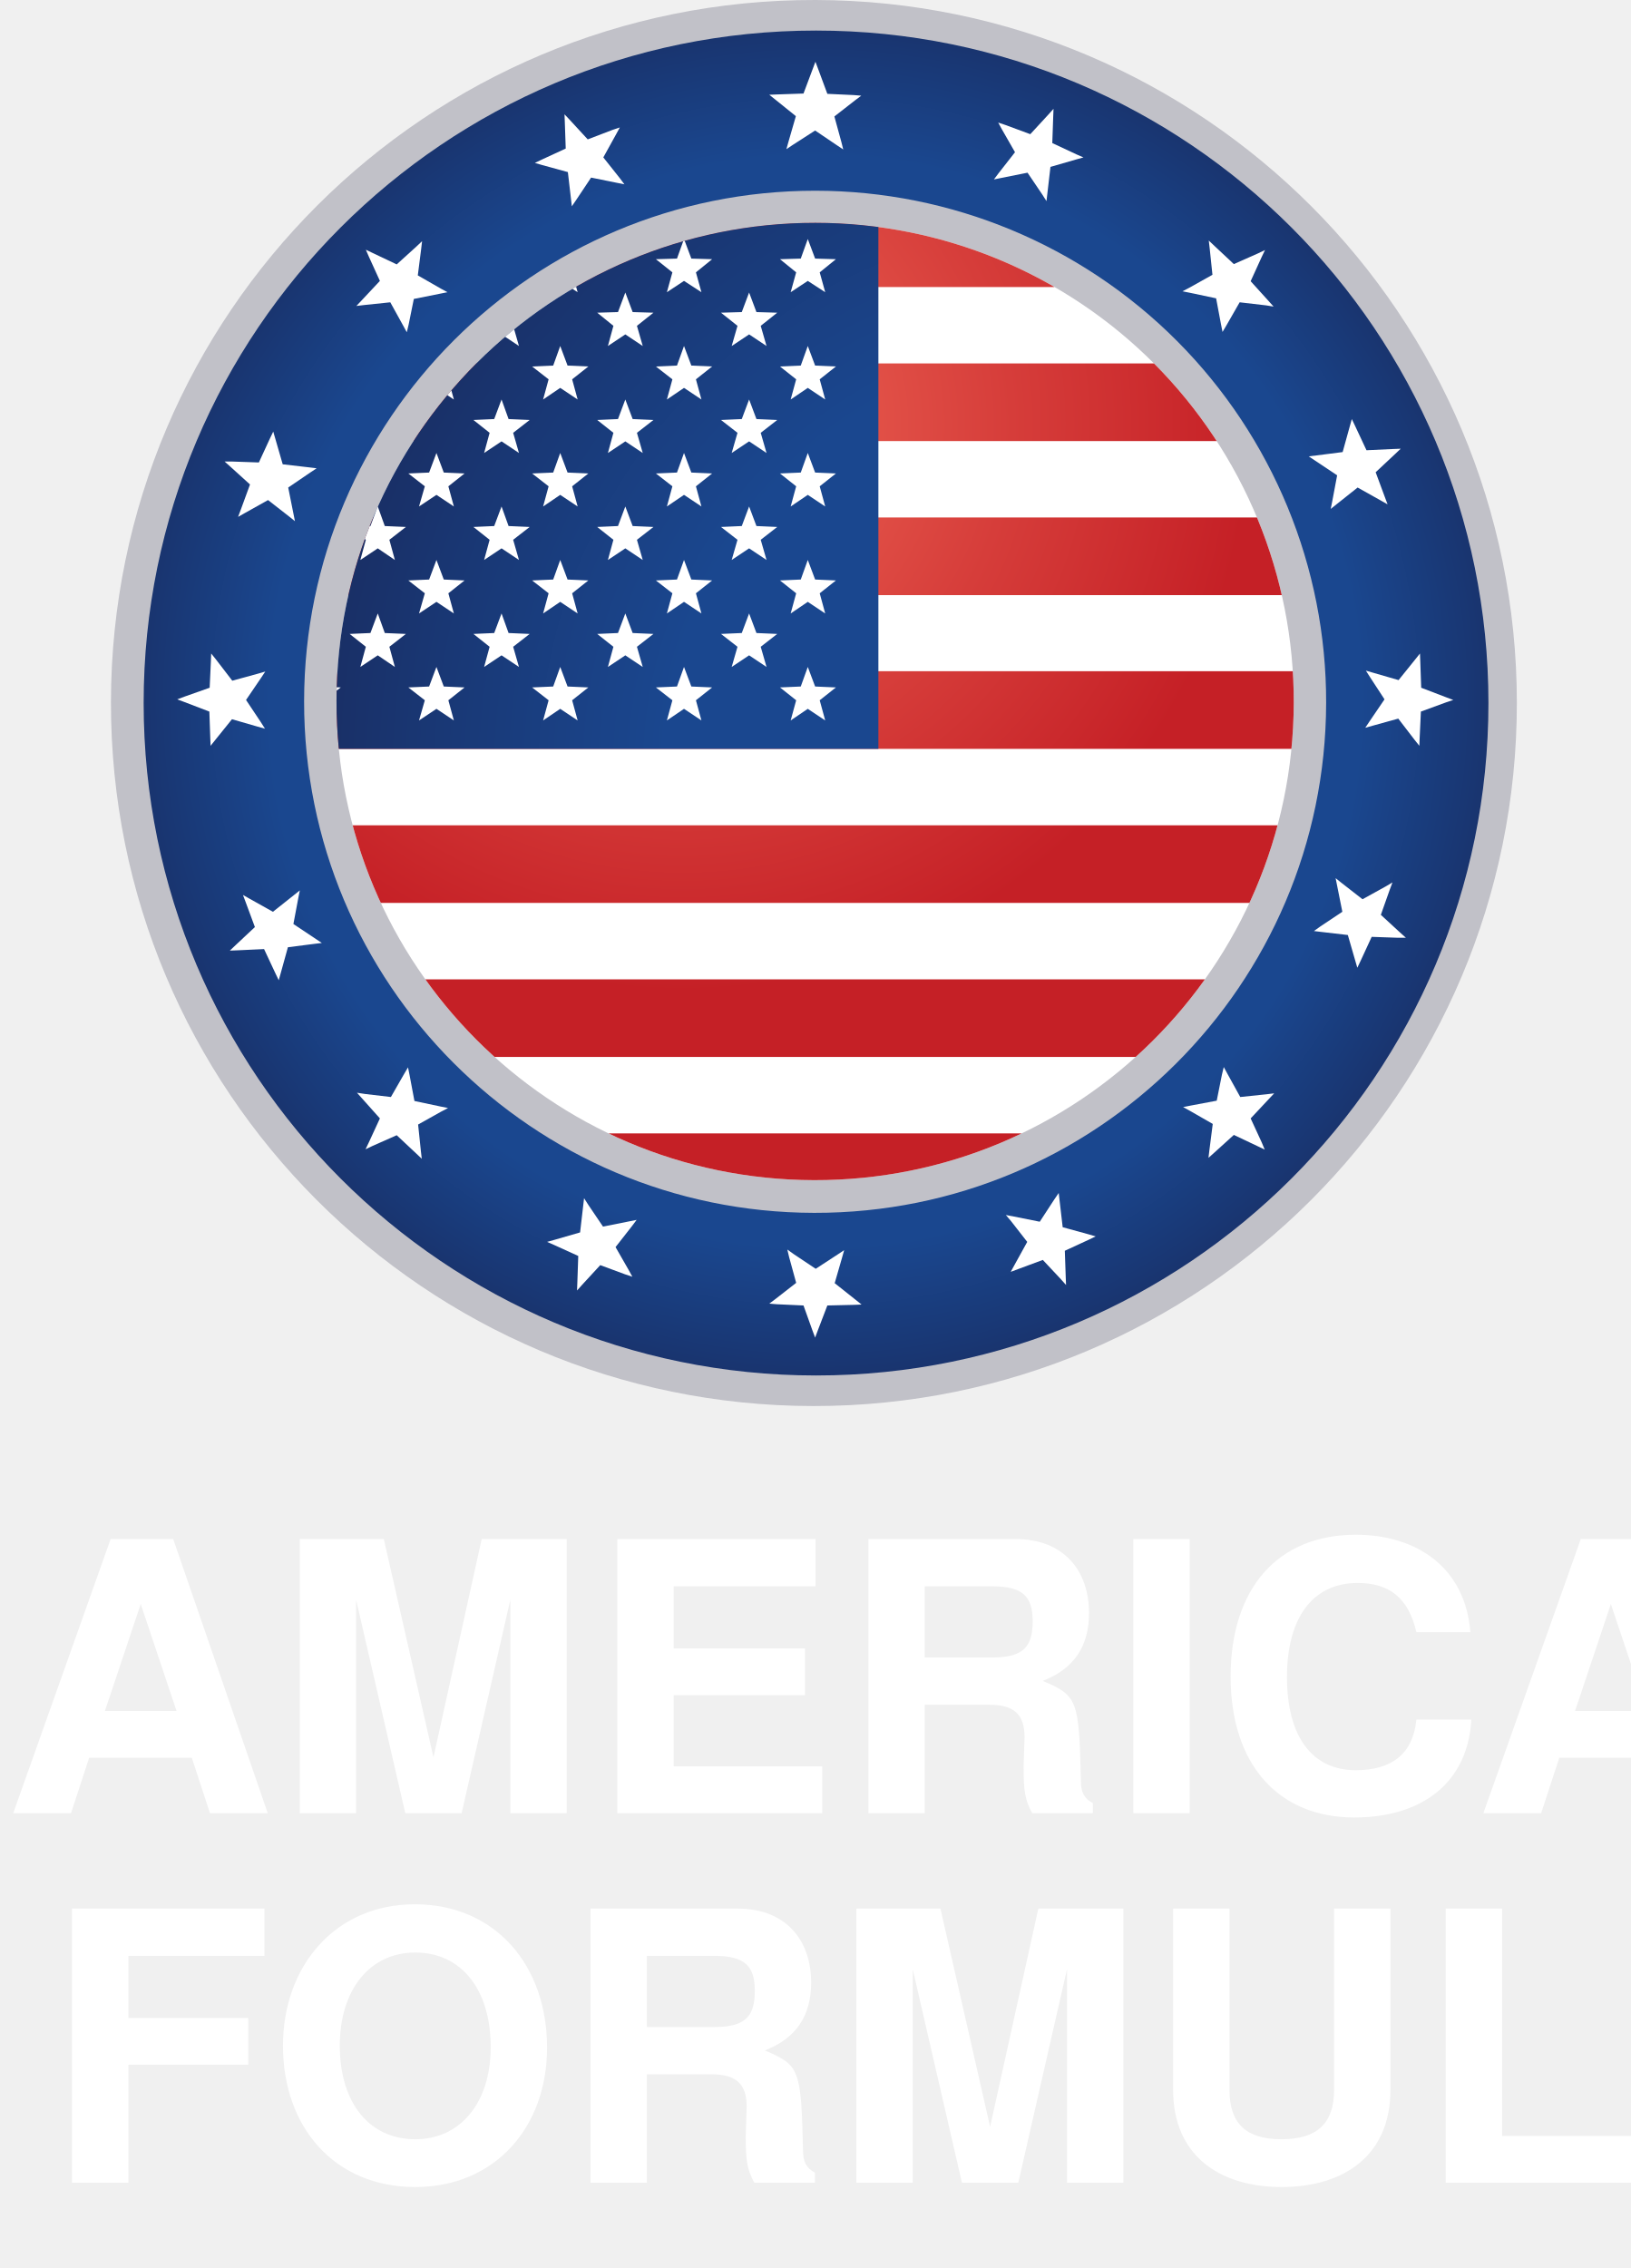
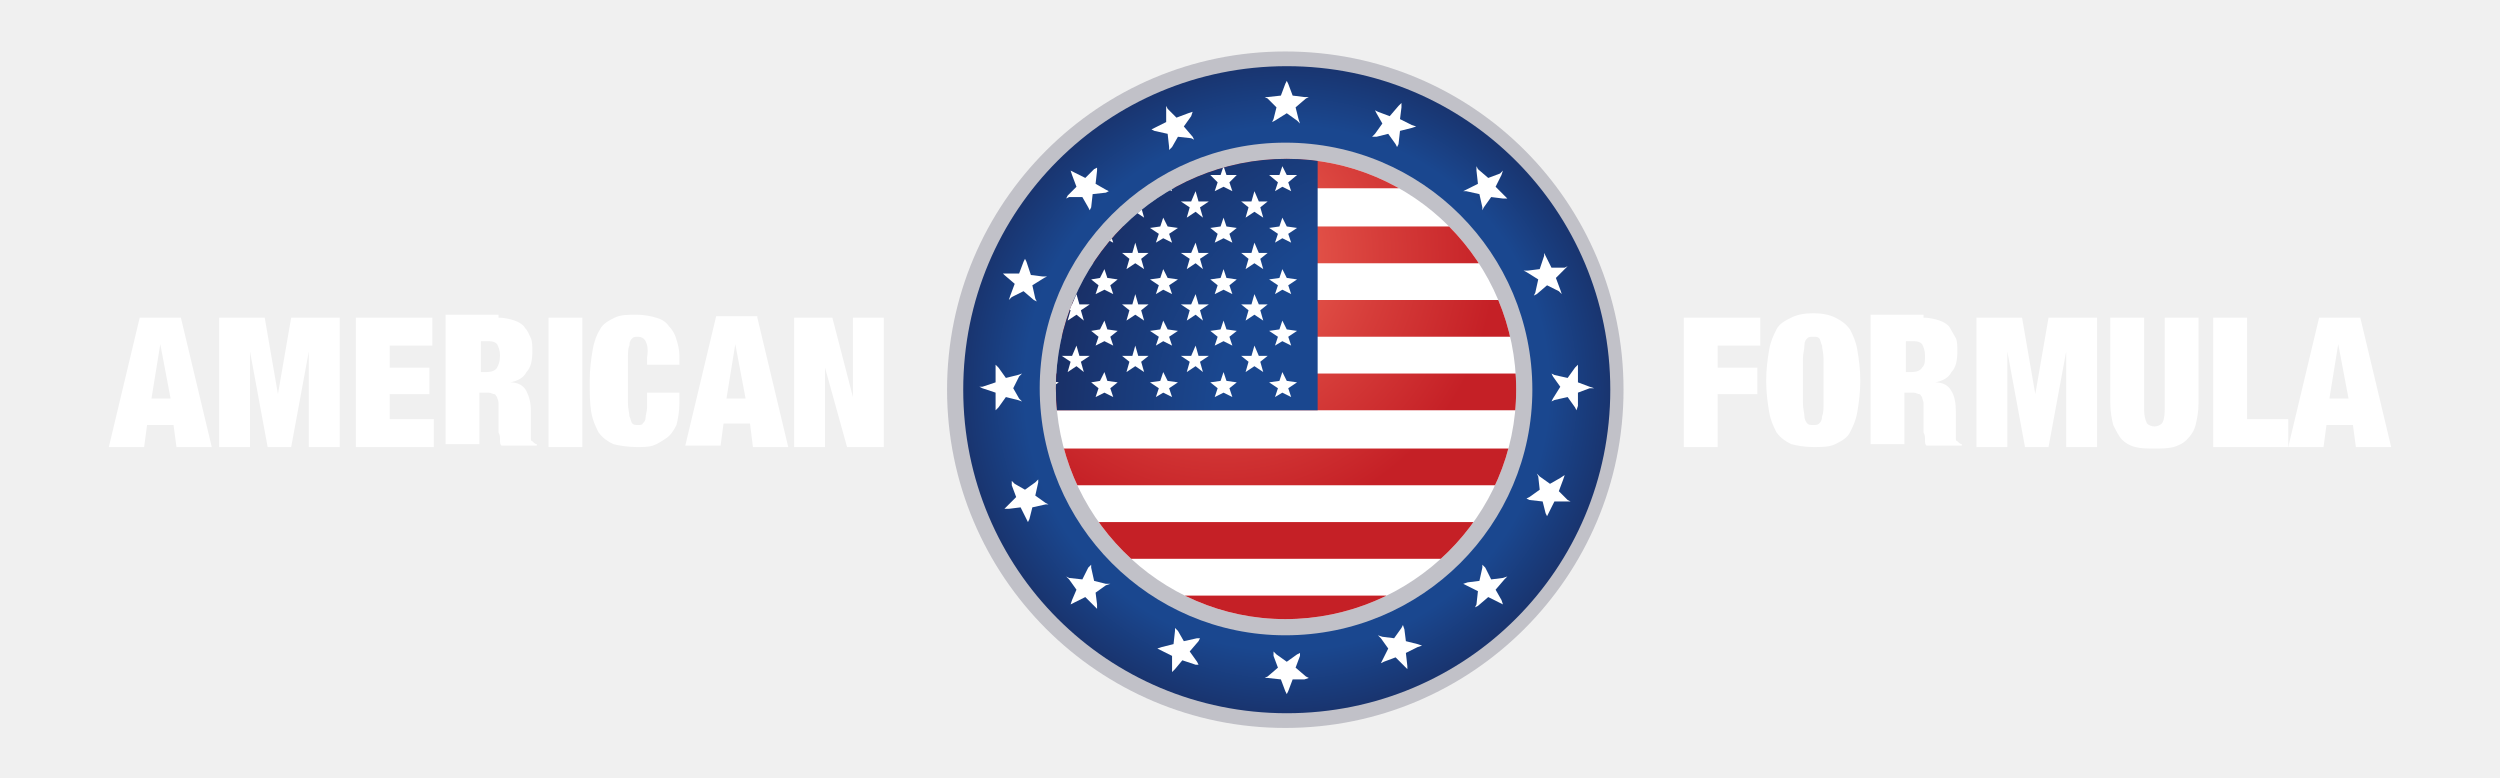
- <svg xmlns="http://www.w3.org/2000/svg" xmlns:xlink="http://www.w3.org/1999/xlink" viewBox="0 0 53.35 74.2">
-   <defs>
-     <style>.cls-1{fill:none;clip-rule:evenodd;}.cls-2{font-size:12.29px;font-family:HelveticaNeue-CondensedBlack, Helvetica Neue;font-weight:800;}.cls-2,.cls-5{fill:#fff;}.cls-3{fill:#c1c1c8;}.cls-3,.cls-4{fill-rule:evenodd;}.cls-4{fill:url(#radial-gradient);}.cls-6{clip-path:url(#clip-path);}.cls-7{fill:url(#radial-gradient-2);}.cls-8{fill:url(#radial-gradient-3);}.cls-9{fill:url(#radial-gradient-5);}.cls-10{fill:url(#radial-gradient-6);}.cls-11{fill:url(#radial-gradient-7);}.cls-12{fill:url(#radial-gradient-8);}.cls-13{fill:url(#radial-gradient-9);}</style>
-     <radialGradient id="radial-gradient" cx="26.68" cy="22.95" r="25.5" gradientUnits="userSpaceOnUse">
-       <stop offset="0.7" stop-color="#1a478f" />
-       <stop offset="0.85" stop-color="#193672" />
-       <stop offset="1" stop-color="#18224f" />
-     </radialGradient>
-     <clipPath id="clip-path">
-       <path class="cls-1" d="M42.33,23A15.66,15.66,0,1,1,26.68,7.29,15.66,15.66,0,0,1,42.33,23Z" />
-     </clipPath>
-     <radialGradient id="radial-gradient-2" cx="22.34" cy="13.88" r="18.57" gradientUnits="userSpaceOnUse">
-       <stop offset="0" stop-color="#f16b59" />
-       <stop offset="0.58" stop-color="#d63d3a" />
-       <stop offset="1" stop-color="#c52026" />
-     </radialGradient>
-     <radialGradient id="radial-gradient-3" cx="22.34" cy="13.88" r="18.57" xlink:href="#radial-gradient-2" />
-     <radialGradient id="radial-gradient-5" cx="22.34" cy="13.88" r="18.57" xlink:href="#radial-gradient-2" />
-     <radialGradient id="radial-gradient-6" cx="22.34" cy="13.88" r="18.57" xlink:href="#radial-gradient-2" />
-     <radialGradient id="radial-gradient-7" cx="22.34" cy="13.88" r="18.57" xlink:href="#radial-gradient-2" />
-     <radialGradient id="radial-gradient-8" cx="22.34" cy="13.88" r="18.57" xlink:href="#radial-gradient-2" />
-     <radialGradient id="radial-gradient-9" cx="35.54" cy="25.22" r="30.63" gradientUnits="userSpaceOnUse">
-       <stop offset="0.45" stop-color="#1a478f" />
-       <stop offset="0.72" stop-color="#193672" />
-       <stop offset="1" stop-color="#18224f" />
-     </radialGradient>
-   </defs>
-   <g id="Layer_2" data-name="Layer 2">
-     <g id="Moving_Icons_Tickers" data-name="Moving Icons &amp; Tickers">
-       <text class="cls-2" transform="translate(0.12 59.32)">AMERICAN</text>
-       <text class="cls-2" transform="translate(1.45 71.41)">FORMULA</text>
-       <path class="cls-3" d="M49.63,23A23,23,0,1,1,26.68,0,23,23,0,0,1,49.63,23Z" />
-       <path class="cls-4" d="M48.7,23a22,22,0,1,1-22-22A22,22,0,0,1,48.7,23Z" />
-       <path class="cls-3" d="M43.39,23A16.72,16.72,0,1,1,26.68,6.24,16.72,16.72,0,0,1,43.39,23Z" />
-       <polygon class="cls-5" points="27.59 4.89 27.53 4.65 27.3 3.81 27.98 3.28 28.18 3.13 27.93 3.11 27.07 3.07 26.77 2.26 26.68 2.02 26.59 2.26 26.29 3.06 25.42 3.09 25.17 3.1 25.37 3.26 26.04 3.8 25.8 4.63 25.73 4.88 25.94 4.74 26.67 4.27 27.38 4.75 27.59 4.89" />
-       <polygon class="cls-5" points="25.76 40.88 25.82 41.13 26.05 41.97 25.37 42.5 25.17 42.65 25.42 42.67 26.29 42.71 26.58 43.52 26.67 43.76 26.76 43.52 27.07 42.71 27.93 42.69 28.19 42.68 27.99 42.52 27.31 41.98 27.55 41.15 27.62 40.9 27.41 41.04 26.69 41.51 25.97 41.03 25.76 40.88" />
-       <polygon class="cls-5" points="44.67 23.81 44.92 23.74 45.75 23.51 46.28 24.2 46.44 24.4 46.45 24.14 46.49 23.28 47.31 22.98 47.55 22.9 47.31 22.81 46.5 22.5 46.47 21.64 46.46 21.38 46.3 21.58 45.76 22.25 44.93 22.01 44.69 21.94 44.83 22.16 45.3 22.88 44.81 23.6 44.67 23.81" />
-       <polygon class="cls-5" points="8.68 21.97 8.44 22.04 7.6 22.27 7.07 21.58 6.91 21.38 6.9 21.64 6.86 22.5 6.04 22.79 5.8 22.88 6.04 22.97 6.85 23.28 6.88 24.14 6.89 24.4 7.05 24.2 7.59 23.53 8.42 23.77 8.67 23.84 8.53 23.62 8.05 22.9 8.54 22.18 8.68 21.97" />
-       <polygon class="cls-5" points="40 10.86 40.13 10.64 40.56 9.89 41.42 9.99 41.67 10.03 41.5 9.84 40.92 9.2 41.28 8.41 41.39 8.18 41.16 8.29 40.37 8.64 39.74 8.05 39.55 7.87 39.58 8.13 39.67 8.99 38.92 9.41 38.69 9.53 38.94 9.58 39.79 9.76 39.95 10.61 40 10.86" />
-       <polygon class="cls-5" points="13.35 34.92 13.22 35.14 12.79 35.89 11.94 35.79 11.68 35.75 11.85 35.94 12.43 36.59 12.07 37.37 11.96 37.6 12.19 37.49 12.98 37.14 13.61 37.73 13.8 37.91 13.77 37.65 13.68 36.79 14.43 36.37 14.66 36.25 14.41 36.2 13.56 36.02 13.4 35.17 13.35 34.92" />
-       <polygon class="cls-5" points="38.71 36.22 38.93 36.34 39.68 36.77 39.57 37.63 39.54 37.88 39.73 37.71 40.37 37.13 41.15 37.5 41.38 37.61 41.28 37.37 40.92 36.59 41.52 35.95 41.69 35.77 41.44 35.8 40.58 35.89 40.16 35.13 40.04 34.91 39.98 35.16 39.81 36.01 38.96 36.17 38.71 36.22" />
-       <polygon class="cls-5" points="14.64 9.56 14.42 9.44 13.67 9.01 13.78 8.15 13.81 7.89 13.62 8.07 12.98 8.65 12.2 8.28 11.97 8.17 12.07 8.4 12.43 9.19 11.84 9.82 11.66 10.01 11.91 9.98 12.77 9.89 13.19 10.65 13.31 10.87 13.37 10.62 13.54 9.78 14.39 9.61 14.64 9.56" />
-       <polygon class="cls-5" points="34.24 6.58 34.27 6.32 34.37 5.46 35.2 5.22 35.45 5.15 35.22 5.05 34.43 4.68 34.46 3.82 34.47 3.56 34.3 3.75 33.71 4.39 32.9 4.09 32.66 4.01 32.78 4.23 33.21 4.98 32.67 5.67 32.52 5.87 32.77 5.82 33.62 5.65 34.1 6.36 34.24 6.58" />
-       <polygon class="cls-5" points="19.11 39.2 19.08 39.46 18.98 40.32 18.15 40.56 17.9 40.63 18.13 40.73 18.92 41.09 18.89 41.96 18.88 42.22 19.05 42.03 19.64 41.39 20.45 41.69 20.69 41.77 20.57 41.55 20.14 40.8 20.68 40.11 20.83 39.91 20.58 39.96 19.73 40.13 19.25 39.42 19.11 39.2" />
-       <polygon class="cls-5" points="42.99 30.46 43.24 30.49 44.1 30.59 44.34 31.42 44.41 31.66 44.52 31.43 44.88 30.65 45.74 30.68 46 30.68 45.81 30.51 45.18 29.93 45.47 29.11 45.56 28.87 45.34 29 44.58 29.42 43.9 28.89 43.7 28.73 43.75 28.98 43.92 29.83 43.2 30.31 42.99 30.46" />
-       <polygon class="cls-5" points="10.36 15.32 10.11 15.29 9.25 15.19 9.01 14.36 8.94 14.12 8.83 14.35 8.47 15.13 7.61 15.1 7.35 15.1 7.54 15.27 8.18 15.85 7.88 16.67 7.79 16.91 8.02 16.78 8.77 16.36 9.45 16.89 9.65 17.05 9.6 16.8 9.43 15.95 10.15 15.46 10.36 15.32" />
-       <polygon class="cls-5" points="43.54 16.65 43.74 16.49 44.42 15.95 45.17 16.37 45.4 16.5 45.31 16.26 45.01 15.45 45.64 14.86 45.83 14.68 45.57 14.69 44.71 14.73 44.34 13.94 44.23 13.71 44.16 13.96 43.93 14.79 43.07 14.9 42.82 14.93 43.03 15.07 43.75 15.55 43.59 16.4 43.54 16.65" />
-       <polygon class="cls-5" points="9.81 29.13 9.61 29.29 8.93 29.83 8.18 29.41 7.95 29.28 8.04 29.52 8.34 30.33 7.71 30.92 7.52 31.1 7.78 31.09 8.64 31.05 9.01 31.84 9.12 32.07 9.19 31.82 9.42 30.99 10.28 30.88 10.53 30.85 10.32 30.71 9.6 30.23 9.76 29.38 9.81 29.13" />
-       <polygon class="cls-5" points="32.91 39.75 33.08 39.95 33.61 40.63 33.19 41.39 33.07 41.61 33.31 41.52 34.12 41.22 34.71 41.85 34.88 42.04 34.87 41.79 34.84 40.92 35.62 40.56 35.85 40.45 35.61 40.38 34.77 40.15 34.67 39.29 34.64 39.03 34.49 39.25 34.02 39.97 33.17 39.8 32.91 39.75" />
-       <polygon class="cls-5" points="20.43 6.03 20.28 5.83 19.74 5.15 20.16 4.39 20.28 4.17 20.04 4.25 19.23 4.56 18.64 3.92 18.47 3.74 18.48 3.99 18.51 4.86 17.73 5.22 17.5 5.33 17.74 5.4 18.58 5.63 18.68 6.49 18.71 6.75 18.86 6.53 19.34 5.81 20.18 5.98 20.43 6.03" />
-       <g class="cls-6">
-         <rect class="cls-5" x="3.88" y="7.25" width="40.57" height="32.17" />
-         <rect class="cls-7" x="3.88" y="6.85" width="40.57" height="2.54" />
-         <rect class="cls-8" x="3.88" y="11.89" width="40.57" height="2.54" />
-         <rect class="cls-7" x="3.88" y="16.93" width="40.57" height="2.54" />
-         <rect class="cls-9" x="3.88" y="21.96" width="40.57" height="2.54" />
-         <rect class="cls-10" x="3.88" y="27" width="40.57" height="2.54" />
-         <rect class="cls-11" x="3.88" y="32.04" width="40.57" height="2.54" />
-         <rect class="cls-12" x="3.88" y="37.08" width="40.57" height="2.54" />
-         <rect class="cls-13" x="3.88" y="6.85" width="24.86" height="17.65" />
-         <polygon class="cls-5" points="6.18 7.82 6.42 8.46 7.1 8.48 6.56 8.91 6.75 9.56 6.18 9.19 5.61 9.56 5.8 8.91 5.26 8.48 5.94 8.46 6.18 7.82" />
-         <polygon class="cls-5" points="10.23 7.82 10.47 8.46 11.15 8.48 10.61 8.91 10.8 9.56 10.23 9.19 9.66 9.56 9.85 8.91 9.31 8.48 9.99 8.46 10.23 7.82" />
-         <polygon class="cls-5" points="14.28 7.82 14.52 8.46 15.2 8.48 14.67 8.91 14.85 9.56 14.28 9.19 13.71 9.56 13.9 8.91 13.36 8.48 14.04 8.46 14.28 7.82" />
-         <polygon class="cls-5" points="18.33 7.82 18.57 8.46 19.25 8.48 18.72 8.91 18.9 9.56 18.33 9.19 17.77 9.56 17.95 8.91 17.41 8.48 18.1 8.46 18.33 7.82" />
-         <polygon class="cls-5" points="22.38 7.82 22.62 8.46 23.3 8.48 22.77 8.91 22.95 9.56 22.38 9.19 21.82 9.56 22 8.91 21.46 8.48 22.15 8.46 22.38 7.82" />
-         <polygon class="cls-5" points="26.43 7.82 26.67 8.46 27.35 8.48 26.82 8.91 27 9.56 26.43 9.19 25.87 9.56 26.05 8.91 25.52 8.48 26.2 8.46 26.43 7.82" />
-         <polygon class="cls-5" points="8.31 9.57 8.54 10.21 9.22 10.23 8.69 10.66 8.87 11.32 8.31 10.94 7.74 11.32 7.92 10.66 7.39 10.23 8.07 10.21 8.31 9.57" />
-         <polygon class="cls-5" points="12.36 9.57 12.59 10.21 13.28 10.23 12.74 10.66 12.92 11.32 12.36 10.94 11.79 11.32 11.97 10.66 11.44 10.23 12.12 10.21 12.36 9.57" />
-         <polygon class="cls-5" points="16.41 9.57 16.64 10.21 17.33 10.23 16.79 10.66 16.98 11.32 16.41 10.94 15.84 11.32 16.02 10.66 15.49 10.23 16.17 10.21 16.41 9.57" />
-         <polygon class="cls-5" points="20.46 9.57 20.7 10.21 21.38 10.23 20.84 10.66 21.03 11.32 20.46 10.94 19.89 11.32 20.07 10.66 19.54 10.23 20.22 10.21 20.46 9.57" />
-         <polygon class="cls-5" points="24.51 9.57 24.75 10.21 25.43 10.23 24.89 10.66 25.08 11.32 24.51 10.94 23.94 11.32 24.13 10.66 23.59 10.23 24.27 10.21 24.51 9.57" />
-         <polygon class="cls-5" points="6.18 11.32 6.42 11.96 7.1 11.99 6.56 12.41 6.75 13.07 6.18 12.69 5.61 13.07 5.8 12.41 5.26 11.99 5.94 11.96 6.18 11.32" />
-         <polygon class="cls-5" points="10.23 11.32 10.47 11.96 11.15 11.99 10.61 12.41 10.8 13.07 10.23 12.69 9.66 13.07 9.85 12.41 9.31 11.99 9.99 11.96 10.23 11.32" />
-         <polygon class="cls-5" points="14.28 11.32 14.52 11.96 15.2 11.99 14.67 12.41 14.85 13.07 14.28 12.69 13.71 13.07 13.9 12.41 13.36 11.99 14.04 11.96 14.28 11.32" />
-         <polygon class="cls-5" points="18.33 11.32 18.57 11.96 19.25 11.99 18.72 12.41 18.9 13.07 18.33 12.69 17.77 13.07 17.95 12.41 17.41 11.99 18.1 11.96 18.33 11.32" />
-         <polygon class="cls-5" points="22.38 11.32 22.62 11.96 23.3 11.99 22.77 12.41 22.95 13.07 22.38 12.69 21.82 13.07 22 12.41 21.46 11.99 22.15 11.96 22.38 11.32" />
-         <polygon class="cls-5" points="26.43 11.32 26.67 11.96 27.35 11.99 26.82 12.41 27 13.07 26.43 12.69 25.87 13.07 26.05 12.41 25.52 11.99 26.2 11.96 26.43 11.32" />
-         <polygon class="cls-5" points="8.31 13.07 8.54 13.71 9.22 13.74 8.69 14.16 8.87 14.82 8.31 14.44 7.74 14.82 7.92 14.16 7.39 13.74 8.07 13.71 8.31 13.07" />
-         <polygon class="cls-5" points="12.36 13.07 12.59 13.71 13.28 13.74 12.74 14.16 12.92 14.82 12.36 14.44 11.79 14.82 11.97 14.16 11.44 13.74 12.12 13.71 12.36 13.07" />
-         <polygon class="cls-5" points="16.41 13.07 16.64 13.71 17.33 13.74 16.79 14.16 16.98 14.82 16.41 14.44 15.84 14.82 16.02 14.16 15.49 13.74 16.17 13.71 16.41 13.07" />
-         <polygon class="cls-5" points="20.46 13.07 20.7 13.71 21.38 13.74 20.84 14.16 21.03 14.82 20.46 14.44 19.89 14.82 20.07 14.16 19.54 13.74 20.22 13.71 20.46 13.07" />
-         <polygon class="cls-5" points="24.51 13.07 24.75 13.71 25.43 13.74 24.89 14.16 25.08 14.82 24.51 14.44 23.94 14.82 24.13 14.16 23.59 13.74 24.27 13.71 24.51 13.07" />
-         <polygon class="cls-5" points="6.18 14.82 6.42 15.46 7.1 15.49 6.56 15.91 6.75 16.57 6.18 16.19 5.61 16.57 5.8 15.91 5.26 15.49 5.94 15.46 6.18 14.82" />
-         <polygon class="cls-5" points="10.23 14.82 10.47 15.46 11.15 15.49 10.61 15.91 10.8 16.57 10.23 16.19 9.66 16.57 9.85 15.91 9.31 15.49 9.99 15.46 10.23 14.82" />
-         <polygon class="cls-5" points="14.28 14.82 14.52 15.46 15.2 15.49 14.67 15.91 14.85 16.57 14.28 16.19 13.71 16.57 13.9 15.91 13.36 15.49 14.04 15.46 14.28 14.82" />
-         <polygon class="cls-5" points="18.33 14.82 18.57 15.46 19.25 15.49 18.72 15.91 18.9 16.57 18.33 16.19 17.77 16.57 17.95 15.91 17.41 15.49 18.1 15.46 18.33 14.82" />
-         <polygon class="cls-5" points="22.38 14.82 22.62 15.46 23.3 15.49 22.77 15.91 22.95 16.57 22.38 16.19 21.82 16.57 22 15.91 21.46 15.49 22.15 15.46 22.38 14.82" />
-         <polygon class="cls-5" points="26.43 14.82 26.67 15.46 27.35 15.49 26.82 15.91 27 16.57 26.43 16.19 25.87 16.57 26.05 15.91 25.52 15.49 26.2 15.46 26.43 14.82" />
-         <polygon class="cls-5" points="8.31 16.57 8.54 17.21 9.22 17.24 8.69 17.66 8.87 18.32 8.31 17.94 7.74 18.32 7.92 17.66 7.39 17.24 8.07 17.21 8.31 16.57" />
-         <polygon class="cls-5" points="12.36 16.57 12.59 17.21 13.28 17.24 12.74 17.66 12.92 18.32 12.36 17.94 11.79 18.32 11.97 17.66 11.44 17.24 12.12 17.21 12.36 16.57" />
-         <polygon class="cls-5" points="16.41 16.57 16.64 17.21 17.33 17.24 16.79 17.66 16.98 18.32 16.41 17.94 15.84 18.32 16.02 17.66 15.49 17.24 16.17 17.21 16.41 16.57" />
-         <polygon class="cls-5" points="20.46 16.57 20.7 17.21 21.38 17.24 20.84 17.66 21.03 18.32 20.46 17.94 19.89 18.32 20.07 17.66 19.54 17.24 20.22 17.21 20.46 16.57" />
-         <polygon class="cls-5" points="24.51 16.57 24.75 17.21 25.43 17.24 24.89 17.66 25.08 18.32 24.51 17.94 23.94 18.32 24.13 17.66 23.59 17.24 24.27 17.21 24.51 16.57" />
-         <polygon class="cls-5" points="6.18 18.32 6.42 18.96 7.1 18.99 6.56 19.41 6.75 20.07 6.18 19.69 5.61 20.07 5.8 19.41 5.26 18.99 5.94 18.96 6.18 18.32" />
-         <polygon class="cls-5" points="10.23 18.32 10.47 18.96 11.15 18.99 10.61 19.41 10.8 20.07 10.23 19.69 9.66 20.07 9.85 19.41 9.31 18.99 9.99 18.96 10.23 18.32" />
-         <polygon class="cls-5" points="14.28 18.32 14.52 18.96 15.2 18.99 14.67 19.41 14.85 20.07 14.28 19.69 13.71 20.07 13.9 19.41 13.36 18.99 14.04 18.96 14.28 18.32" />
-         <polygon class="cls-5" points="18.33 18.32 18.57 18.96 19.25 18.99 18.72 19.41 18.9 20.07 18.33 19.69 17.77 20.07 17.95 19.41 17.41 18.99 18.1 18.96 18.33 18.32" />
-         <polygon class="cls-5" points="22.38 18.32 22.62 18.96 23.3 18.99 22.77 19.41 22.95 20.07 22.38 19.69 21.82 20.07 22 19.41 21.46 18.99 22.15 18.96 22.38 18.32" />
-         <polygon class="cls-5" points="26.43 18.32 26.67 18.96 27.35 18.99 26.82 19.41 27 20.07 26.43 19.69 25.87 20.07 26.05 19.41 25.52 18.99 26.2 18.96 26.43 18.32" />
-         <polygon class="cls-5" points="8.31 20.07 8.54 20.71 9.22 20.74 8.69 21.16 8.87 21.82 8.31 21.44 7.74 21.82 7.92 21.16 7.39 20.74 8.07 20.71 8.31 20.07" />
-         <polygon class="cls-5" points="12.36 20.07 12.59 20.71 13.28 20.74 12.74 21.16 12.92 21.82 12.36 21.44 11.79 21.82 11.97 21.16 11.44 20.74 12.12 20.71 12.36 20.07" />
-         <polygon class="cls-5" points="16.41 20.07 16.64 20.71 17.33 20.74 16.79 21.16 16.98 21.82 16.41 21.44 15.84 21.82 16.02 21.16 15.49 20.74 16.17 20.71 16.41 20.07" />
-         <polygon class="cls-5" points="20.46 20.07 20.7 20.71 21.38 20.74 20.84 21.16 21.03 21.82 20.46 21.44 19.89 21.82 20.07 21.16 19.54 20.74 20.22 20.71 20.46 20.07" />
-         <polygon class="cls-5" points="24.51 20.07 24.75 20.71 25.43 20.74 24.89 21.16 25.08 21.82 24.51 21.44 23.94 21.82 24.13 21.16 23.59 20.74 24.27 20.71 24.51 20.07" />
-         <polygon class="cls-5" points="6.18 21.82 6.42 22.46 7.1 22.49 6.56 22.91 6.75 23.57 6.18 23.19 5.61 23.57 5.8 22.91 5.26 22.49 5.94 22.46 6.18 21.82" />
-         <polygon class="cls-5" points="10.23 21.82 10.47 22.46 11.15 22.49 10.61 22.91 10.8 23.57 10.23 23.19 9.66 23.57 9.85 22.91 9.31 22.49 9.99 22.46 10.23 21.82" />
-         <polygon class="cls-5" points="14.28 21.82 14.52 22.46 15.2 22.49 14.67 22.91 14.85 23.57 14.28 23.19 13.71 23.57 13.9 22.91 13.36 22.49 14.04 22.46 14.28 21.82" />
-         <polygon class="cls-5" points="18.33 21.82 18.57 22.46 19.25 22.49 18.72 22.91 18.9 23.57 18.33 23.19 17.77 23.57 17.95 22.91 17.41 22.49 18.1 22.46 18.33 21.82" />
-         <polygon class="cls-5" points="22.38 21.82 22.62 22.46 23.3 22.49 22.77 22.91 22.95 23.57 22.38 23.19 21.82 23.57 22 22.91 21.46 22.49 22.15 22.46 22.38 21.82" />
-         <polygon class="cls-5" points="26.43 21.82 26.67 22.46 27.35 22.49 26.82 22.91 27 23.57 26.43 23.19 25.87 23.57 26.05 22.91 25.52 22.49 26.2 22.46 26.43 21.82" />
+ <svg xmlns="http://www.w3.org/2000/svg" xmlns:xlink="http://www.w3.org/1999/xlink" version="1.1" id="Layer_1" x="0px" y="0px" viewBox="0 0 170 52.9" style="enable-background:new 0 0 170 52.9;" xml:space="preserve">
+   <style type="text/css">
+ 	.st0{enable-background:new    ;}
+ 	.st1{fill:#FFFFFF;}
+ 	.st2{fill-rule:evenodd;clip-rule:evenodd;fill:#C1C1C8;}
+ 	.st3{fill-rule:evenodd;clip-rule:evenodd;fill:url(#SVGID_1_);}
+ 	.st4{clip-path:url(#SVGID_00000100376121656200845570000011825692613219181206_);}
+ 	.st5{fill:url(#SVGID_00000125581609484640549960000015037735253564503948_);}
+ 	.st6{fill:url(#SVGID_00000137822873036621368480000014184293289074782372_);}
+ 	.st7{fill:url(#SVGID_00000024720718789081855140000012563612517562332837_);}
+ 	.st8{fill:url(#SVGID_00000181785971209732611710000002374238164071854993_);}
+ 	.st9{fill:url(#SVGID_00000024720198151409312540000008973400137732299428_);}
+ 	.st10{fill:url(#SVGID_00000132047617486311987080000016209985346526123922_);}
+ 	.st11{fill:url(#SVGID_00000163765887647451779670000000131968916473210034_);}
+ 	.st12{fill:url(#SVGID_00000024706123815017881390000001807266042102777275_);}
+ </style>
+   <g>
+     <g class="st0">
+       <path class="st1" d="M12.3,21.6l2.1,8.8H12l-0.2-1.5H10l-0.2,1.5H7.4l2.1-8.8H12.3z M10.9,23.4l-0.6,3.7h1.3L10.9,23.4L10.9,23.4z    " />
+       <path class="st1" d="M18,21.6l0.9,5.2h0l0.9-5.2h3.3v8.8H21v-6.5h0l-1.2,6.5h-1.6l-1.2-6.5h0v6.5h-2.1v-8.8H18z" />
+       <path class="st1" d="M29.4,21.6v1.9h-2.9v1.5h2.7v1.8h-2.7v1.7h3v1.9h-5.3v-8.8H29.4z" />
+       <path class="st1" d="M33.9,21.6c0.4,0,0.8,0.1,1.1,0.2c0.3,0.1,0.6,0.3,0.7,0.5c0.2,0.2,0.3,0.5,0.4,0.7s0.1,0.6,0.1,0.9    c0,0.6-0.1,1.1-0.4,1.4c-0.2,0.4-0.6,0.6-1.1,0.7v0c0.5,0,0.9,0.2,1.1,0.6s0.3,0.8,0.3,1.4v0.7c0,0.1,0,0.2,0,0.4s0,0.2,0,0.4    s0,0.2,0,0.3c0,0.1,0,0.2,0.1,0.2c0,0,0.1,0.1,0.1,0.1s0.1,0.1,0.2,0.1v0.1h-2.4c-0.1-0.1-0.1-0.2-0.1-0.4c0-0.2,0-0.3-0.1-0.5    c0-0.2,0-0.3,0-0.4c0-0.1,0-0.3,0-0.4v-0.6c0-0.2,0-0.5,0-0.6c0-0.2-0.1-0.3-0.1-0.4c-0.1-0.1-0.1-0.2-0.2-0.2    c-0.1,0-0.2-0.1-0.4-0.1h-0.6v3.5h-2.3v-8.8H33.9z M33.1,25.3c0.3,0,0.6-0.1,0.7-0.3s0.2-0.4,0.2-0.8c0-0.4-0.1-0.6-0.2-0.8    c-0.2-0.2-0.4-0.2-0.7-0.2h-0.4v2.1H33.1z" />
+       <path class="st1" d="M39.6,21.6v8.8h-2.3v-8.8H39.6z" />
+       <path class="st1" d="M43.9,23.2c-0.1-0.2-0.3-0.3-0.5-0.3c-0.2,0-0.3,0-0.4,0.1c-0.1,0.1-0.2,0.2-0.2,0.5    c-0.1,0.2-0.1,0.5-0.1,0.9c0,0.4,0,0.9,0,1.5s0,1.1,0,1.5c0,0.4,0.1,0.7,0.1,0.9c0.1,0.2,0.1,0.4,0.2,0.5s0.2,0.1,0.4,0.1    c0.1,0,0.3,0,0.3-0.1c0.1-0.1,0.2-0.2,0.2-0.4s0.1-0.4,0.1-0.7s0-0.6,0-1h2.2v0.7c0,0.6-0.1,1.1-0.2,1.5c-0.2,0.4-0.4,0.7-0.7,0.9    c-0.3,0.2-0.6,0.4-0.9,0.5c-0.3,0.1-0.7,0.1-1.1,0.1c-0.6,0-1.2-0.1-1.6-0.2c-0.4-0.2-0.7-0.4-1-0.8c-0.2-0.4-0.4-0.8-0.5-1.4    c-0.1-0.6-0.1-1.3-0.1-2.1c0-0.8,0.1-1.5,0.2-2.1c0.1-0.6,0.3-1.1,0.5-1.4c0.2-0.4,0.6-0.6,1-0.8c0.4-0.2,0.9-0.2,1.5-0.2    c0.5,0,1,0.1,1.3,0.2c0.4,0.1,0.7,0.3,0.9,0.6c0.2,0.2,0.4,0.5,0.5,0.9c0.1,0.3,0.2,0.7,0.2,1.1v0.6h-2.2v-0.5    C44.1,23.7,44,23.4,43.9,23.2z" />
+       <path class="st1" d="M51.5,21.6l2.1,8.8h-2.4L51,28.8h-1.8l-0.2,1.5h-2.4l2.1-8.8H51.5z M50,23.4l-0.6,3.7h1.3L50,23.4L50,23.4z" />
+       <path class="st1" d="M56.6,21.6L58,27h0v-5.4h2.1v8.8h-2.5l-1.5-5.4h0v5.4H54v-8.8H56.6z" />
+     </g>
+     <g class="st0">
+       <path class="st1" d="M119.7,21.6v1.9h-2.9v1.5h2.7v1.8h-2.7v3.6h-2.3v-8.8H119.7z" />
+       <path class="st1" d="M120.3,23.8c0.1-0.6,0.3-1,0.5-1.4c0.2-0.4,0.6-0.6,1-0.8c0.4-0.2,0.9-0.3,1.5-0.3c0.6,0,1.1,0.1,1.5,0.3    s0.7,0.4,1,0.8c0.2,0.4,0.4,0.8,0.5,1.4c0.1,0.6,0.2,1.3,0.2,2.1s-0.1,1.5-0.2,2.1c-0.1,0.6-0.3,1-0.5,1.4c-0.2,0.4-0.6,0.6-1,0.8    c-0.4,0.2-0.9,0.2-1.5,0.2c-0.6,0-1.1-0.1-1.5-0.2c-0.4-0.2-0.7-0.4-1-0.8c-0.2-0.4-0.4-0.8-0.5-1.4c-0.1-0.6-0.2-1.3-0.2-2.1    S120.2,24.4,120.3,23.8z M122.6,27.4c0,0.4,0.1,0.7,0.1,0.9s0.1,0.4,0.2,0.5s0.2,0.1,0.4,0.1s0.3,0,0.4-0.1s0.2-0.2,0.2-0.5    c0.1-0.2,0.1-0.5,0.1-0.9c0-0.4,0-0.9,0-1.5s0-1.1,0-1.5c0-0.4-0.1-0.7-0.1-0.9c-0.1-0.2-0.1-0.4-0.2-0.5    c-0.1-0.1-0.2-0.1-0.4-0.1s-0.3,0-0.4,0.1c-0.1,0.1-0.2,0.2-0.2,0.5s-0.1,0.5-0.1,0.9c0,0.4,0,0.9,0,1.5S122.6,27,122.6,27.4z" />
+       <path class="st1" d="M130.8,21.6c0.4,0,0.8,0.1,1.1,0.2c0.3,0.1,0.6,0.3,0.7,0.5s0.3,0.5,0.4,0.7s0.1,0.6,0.1,0.9    c0,0.6-0.1,1.1-0.4,1.4c-0.2,0.4-0.6,0.6-1.1,0.7v0c0.5,0,0.9,0.2,1.1,0.6c0.2,0.3,0.3,0.8,0.3,1.4v0.7c0,0.1,0,0.2,0,0.4    s0,0.2,0,0.4c0,0.1,0,0.2,0,0.3c0,0.1,0,0.2,0.1,0.2c0,0,0.1,0.1,0.1,0.1c0,0,0.1,0.1,0.2,0.1v0.1h-2.4c-0.1-0.1-0.1-0.2-0.1-0.4    c0-0.2,0-0.3-0.1-0.5c0-0.2,0-0.3,0-0.4s0-0.3,0-0.4v-0.6c0-0.2,0-0.5,0-0.6s-0.1-0.3-0.1-0.4c-0.1-0.1-0.1-0.2-0.2-0.2    c-0.1,0-0.2-0.1-0.4-0.1h-0.6v3.5h-2.3v-8.8H130.8z M130,25.3c0.3,0,0.6-0.1,0.7-0.3c0.2-0.2,0.2-0.4,0.2-0.8    c0-0.4-0.1-0.6-0.2-0.8c-0.2-0.2-0.4-0.2-0.7-0.2h-0.4v2.1H130z" />
+       <path class="st1" d="M137.5,21.6l0.9,5.2h0l0.9-5.2h3.3v8.8h-2.1v-6.5h0l-1.2,6.5h-1.6l-1.2-6.5h0v6.5h-2.1v-8.8H137.5z" />
+       <path class="st1" d="M145.8,27.9c0,0.4,0.1,0.7,0.2,0.9c0.1,0.1,0.3,0.2,0.5,0.2s0.4-0.1,0.5-0.2c0.1-0.1,0.2-0.4,0.2-0.9v-6.3    h2.3v5.8c0,0.6-0.1,1.1-0.2,1.5c-0.1,0.4-0.3,0.7-0.6,1s-0.6,0.4-0.9,0.5c-0.4,0.1-0.8,0.1-1.3,0.1c-0.5,0-0.9,0-1.3-0.1    s-0.7-0.3-0.9-0.5s-0.4-0.6-0.6-1c-0.1-0.4-0.2-0.9-0.2-1.5v-5.8h2.3V27.9z" />
+       <path class="st1" d="M152.8,21.6v6.9h2.8v1.9h-5.1v-8.8H152.8z" />
+       <path class="st1" d="M160.5,21.6l2.1,8.8h-2.4l-0.2-1.5h-1.8l-0.2,1.5h-2.4l2.1-8.8H160.5z M159,23.4l-0.6,3.7h1.3L159,23.4    L159,23.4z" />
+     </g>
+     <g>
+       <path class="st2" d="M110.4,26.5c0,12.7-10.3,23-23,23s-23-10.3-23-23s10.3-23,23-23l0,0C100.2,3.5,110.4,13.8,110.4,26.5z" />
+       <radialGradient id="SVGID_1_" cx="87.5" cy="740.41" r="25.494" gradientTransform="matrix(1 0 0 1 0 -714)" gradientUnits="userSpaceOnUse">
+         <stop offset="0.7" style="stop-color:#1A478F" />
+         <stop offset="0.85" style="stop-color:#193672" />
+         <stop offset="1" style="stop-color:#18224F" />
+       </radialGradient>
+       <path class="st3" d="M109.5,26.5c0,12.2-9.8,22-22,22s-22-9.8-22-22s9.8-22,22-22S109.5,14.3,109.5,26.5z" />
+       <path class="st2" d="M104.2,26.5c0,9.2-7.5,16.7-16.8,16.7c-9.2,0-16.7-7.5-16.7-16.8c0-9.2,7.5-16.7,16.7-16.7    C96.7,9.7,104.2,17.2,104.2,26.5C104.2,26.4,104.2,26.5,104.2,26.5z" />
+       <polygon class="st1" points="88.4,8.4 88.3,8.1 88.1,7.3 88.8,6.7 89,6.6 88.7,6.6 87.9,6.5 87.6,5.7 87.5,5.5 87.4,5.7 87.1,6.5     86.2,6.6 86,6.6 86.2,6.7 86.8,7.3 86.6,8.1 86.5,8.3 86.7,8.2 87.5,7.7 88.2,8.2   " />
+       <polygon class="st1" points="86.6,44.3 86.6,44.6 86.9,45.4 86.2,46 86,46.1 86.2,46.1 87.1,46.2 87.4,47 87.5,47.2 87.6,47     87.9,46.2 88.7,46.2 89,46.1 88.8,46 88.1,45.4 88.4,44.6 88.4,44.4 88.2,44.5 87.5,45 86.8,44.5   " />
+       <polygon class="st1" points="105.5,27.3 105.7,27.2 106.6,27 107.1,27.7 107.2,27.9 107.3,27.6 107.3,26.7 108.1,26.4 108.4,26.4     108.1,26.3 107.3,26 107.3,25.1 107.3,24.8 107.1,25 106.6,25.7 105.7,25.5 105.5,25.4 105.6,25.6 106.1,26.3 105.6,27.1   " />
+       <polygon class="st1" points="69.5,25.4 69.2,25.5 68.4,25.7 67.9,25 67.7,24.8 67.7,25.1 67.7,26 66.8,26.3 66.6,26.3 66.8,26.4     67.7,26.7 67.7,27.6 67.7,27.9 67.9,27.7 68.4,27 69.2,27.2 69.5,27.3 69.3,27.1 68.9,26.4 69.3,25.6   " />
+       <polygon class="st1" points="100.8,14.3 100.9,14.1 101.4,13.4 102.2,13.5 102.5,13.5 102.3,13.3 101.7,12.7 102.1,11.9     102.2,11.6 102,11.8 101.2,12.1 100.5,11.5 100.4,11.3 100.4,11.6 100.5,12.5 99.7,12.9 99.5,13 99.7,13 100.6,13.2 100.8,14.1       " />
+       <polygon class="st1" points="74.2,38.4 74,38.6 73.6,39.4 72.7,39.3 72.5,39.2 72.7,39.4 73.2,40.1 72.9,40.8 72.8,41.1 73,41     73.8,40.6 74.4,41.2 74.6,41.4 74.6,41.1 74.5,40.3 75.2,39.8 75.5,39.7 75.2,39.7 74.4,39.5 74.2,38.6   " />
+       <polygon class="st1" points="99.5,39.7 99.7,39.8 100.5,40.2 100.4,41.1 100.3,41.3 100.5,41.2 101.2,40.6 102,41 102.2,41.1     102.1,40.8 101.7,40.1 102.3,39.4 102.5,39.2 102.2,39.3 101.4,39.4 101,38.6 100.8,38.4 100.8,38.6 100.6,39.5 99.8,39.6   " />
+       <polygon class="st1" points="75.4,13 75.2,12.9 74.5,12.5 74.6,11.6 74.6,11.4 74.4,11.5 73.8,12.1 73,11.7 72.8,11.6 72.9,11.9     73.2,12.7 72.6,13.3 72.5,13.5 72.7,13.4 73.6,13.4 74,14.1 74.1,14.3 74.2,14.1 74.3,13.2 75.2,13.1   " />
+       <polygon class="st1" points="95,10 95.1,9.8 95.2,8.9 96,8.7 96.3,8.6 96,8.5 95.2,8.1 95.3,7.3 95.3,7 95.1,7.2 94.5,7.9     93.7,7.6 93.5,7.5 93.6,7.7 94,8.4 93.5,9.1 93.3,9.3 93.6,9.3 94.4,9.1 94.9,9.8   " />
+       <polygon class="st1" points="79.9,42.7 79.9,42.9 79.8,43.8 79,44 78.7,44.1 78.9,44.2 79.7,44.6 79.7,45.4 79.7,45.7 79.9,45.5     80.4,44.9 81.3,45.2 81.5,45.2 81.4,45 80.9,44.3 81.5,43.6 81.6,43.4 81.4,43.4 80.5,43.6 80.1,42.9   " />
+       <polygon class="st1" points="103.8,33.9 104,34 104.9,34.1 105.1,34.9 105.2,35.1 105.3,34.9 105.7,34.1 106.5,34.1 106.8,34.1     106.6,34 106,33.4 106.3,32.6 106.4,32.3 106.1,32.5 105.4,32.9 104.7,32.4 104.5,32.2 104.6,32.4 104.7,33.3 104,33.8   " />
+       <polygon class="st1" points="71.2,18.8 70.9,18.8 70.1,18.7 69.8,17.8 69.7,17.6 69.6,17.8 69.3,18.6 68.4,18.6 68.2,18.6     68.3,18.7 69,19.3 68.7,20.1 68.6,20.4 68.8,20.2 69.6,19.8 70.3,20.4 70.5,20.5 70.4,20.3 70.2,19.4 71,18.9   " />
+       <polygon class="st1" points="104.3,20.1 104.5,20 105.2,19.4 106,19.8 106.2,20 106.1,19.7 105.8,18.9 106.4,18.3 106.6,18.1     106.4,18.2 105.5,18.2 105.1,17.4 105,17.2 105,17.4 104.7,18.3 103.9,18.4 103.6,18.4 103.8,18.5 104.6,19 104.4,19.9   " />
+       <polygon class="st1" points="70.6,32.6 70.4,32.8 69.7,33.3 69,32.9 68.8,32.7 68.8,33 69.1,33.8 68.5,34.4 68.3,34.6 68.6,34.6     69.4,34.5 69.8,35.3 69.9,35.5 70,35.3 70.2,34.5 71.1,34.3 71.3,34.3 71.1,34.2 70.4,33.7 70.6,32.8   " />
+       <polygon class="st1" points="93.7,43.2 93.9,43.4 94.4,44.1 94,44.9 93.9,45.1 94.1,45 94.9,44.7 95.5,45.3 95.7,45.5 95.7,45.3     95.6,44.4 96.4,44 96.7,43.9 96.4,43.8 95.6,43.6 95.5,42.8 95.4,42.5 95.3,42.7 94.8,43.4 94,43.3   " />
+       <polygon class="st1" points="81.2,9.5 81.1,9.3 80.5,8.6 81,7.9 81.1,7.6 80.8,7.7 80,8 79.4,7.4 79.3,7.2 79.3,7.5 79.3,8.3     78.5,8.7 78.3,8.8 78.5,8.9 79.4,9.1 79.5,10 79.5,10.2 79.7,10 80.1,9.3 81,9.4   " />
+       <g>
+         <g>
+           <defs>
+             <path id="SVGID_00000173123567890179126270000015178961335018364060_" d="M103.1,26.5c0,8.6-7.1,15.6-15.7,15.6       S71.8,35,71.8,26.4s7-15.6,15.7-15.6C96.1,10.8,103.1,17.8,103.1,26.5C103.1,26.4,103.1,26.4,103.1,26.5z" />
+           </defs>
+           <clipPath id="SVGID_00000158028604245399895530000009094950808891045530_">
+             <use xlink:href="#SVGID_00000173123567890179126270000015178961335018364060_" style="overflow:visible;" />
+           </clipPath>
+           <g style="clip-path:url(#SVGID_00000158028604245399895530000009094950808891045530_);">
+             <rect x="64.7" y="10.7" class="st1" width="40.6" height="32.2" />
+             <radialGradient id="SVGID_00000021815674152062664940000004126890276980682122_" cx="83.149" cy="731.34" r="18.57" gradientTransform="matrix(1 0 0 1 0 -714)" gradientUnits="userSpaceOnUse">
+               <stop offset="0" style="stop-color:#F16B59" />
+               <stop offset="0.58" style="stop-color:#D63D3A" />
+               <stop offset="1" style="stop-color:#C52026" />
+             </radialGradient>
+             <rect x="64.7" y="10.3" style="fill:url(#SVGID_00000021815674152062664940000004126890276980682122_);" width="40.6" height="2.5" />
+             <radialGradient id="SVGID_00000163780650716150847090000015967048849516846740_" cx="83.149" cy="731.34" r="18.57" gradientTransform="matrix(1 0 0 1 0 -714)" gradientUnits="userSpaceOnUse">
+               <stop offset="0" style="stop-color:#F16B59" />
+               <stop offset="0.58" style="stop-color:#D63D3A" />
+               <stop offset="1" style="stop-color:#C52026" />
+             </radialGradient>
+             <rect x="64.7" y="15.4" style="fill:url(#SVGID_00000163780650716150847090000015967048849516846740_);" width="40.6" height="2.5" />
+             <radialGradient id="SVGID_00000011004433505747062900000014755620335885383865_" cx="83.149" cy="731.34" r="18.57" gradientTransform="matrix(1 0 0 1 0 -714)" gradientUnits="userSpaceOnUse">
+               <stop offset="0" style="stop-color:#F16B59" />
+               <stop offset="0.58" style="stop-color:#D63D3A" />
+               <stop offset="1" style="stop-color:#C52026" />
+             </radialGradient>
+             <rect x="64.7" y="20.4" style="fill:url(#SVGID_00000011004433505747062900000014755620335885383865_);" width="40.6" height="2.5" />
+             <radialGradient id="SVGID_00000129196465639269590010000009815469811392049281_" cx="83.149" cy="731.34" r="18.57" gradientTransform="matrix(1 0 0 1 0 -714)" gradientUnits="userSpaceOnUse">
+               <stop offset="0" style="stop-color:#F16B59" />
+               <stop offset="0.58" style="stop-color:#D63D3A" />
+               <stop offset="1" style="stop-color:#C52026" />
+             </radialGradient>
+             <rect x="64.7" y="25.4" style="fill:url(#SVGID_00000129196465639269590010000009815469811392049281_);" width="40.6" height="2.5" />
+             <radialGradient id="SVGID_00000155140582605622053880000013208070156885333419_" cx="83.149" cy="731.34" r="18.57" gradientTransform="matrix(1 0 0 1 0 -714)" gradientUnits="userSpaceOnUse">
+               <stop offset="0" style="stop-color:#F16B59" />
+               <stop offset="0.58" style="stop-color:#D63D3A" />
+               <stop offset="1" style="stop-color:#C52026" />
+             </radialGradient>
+             <rect x="64.7" y="30.5" style="fill:url(#SVGID_00000155140582605622053880000013208070156885333419_);" width="40.6" height="2.5" />
+             <radialGradient id="SVGID_00000054953843381047831310000015062273827286205064_" cx="83.149" cy="731.34" r="18.57" gradientTransform="matrix(1 0 0 1 0 -714)" gradientUnits="userSpaceOnUse">
+               <stop offset="0" style="stop-color:#F16B59" />
+               <stop offset="0.58" style="stop-color:#D63D3A" />
+               <stop offset="1" style="stop-color:#C52026" />
+             </radialGradient>
+             <rect x="64.7" y="35.5" style="fill:url(#SVGID_00000054953843381047831310000015062273827286205064_);" width="40.6" height="2.5" />
+             <radialGradient id="SVGID_00000103982428020676090350000003436202174116622745_" cx="83.149" cy="731.34" r="18.57" gradientTransform="matrix(1 0 0 1 0 -714)" gradientUnits="userSpaceOnUse">
+               <stop offset="0" style="stop-color:#F16B59" />
+               <stop offset="0.58" style="stop-color:#D63D3A" />
+               <stop offset="1" style="stop-color:#C52026" />
+             </radialGradient>
+             <rect x="64.7" y="40.5" style="fill:url(#SVGID_00000103982428020676090350000003436202174116622745_);" width="40.6" height="2.5" />
+             <radialGradient id="SVGID_00000003785023449317986820000008629453113629151137_" cx="96.349" cy="742.68" r="30.63" gradientTransform="matrix(1 0 0 1 0 -714)" gradientUnits="userSpaceOnUse">
+               <stop offset="0.45" style="stop-color:#1A478F" />
+               <stop offset="0.72" style="stop-color:#193672" />
+               <stop offset="1" style="stop-color:#18224F" />
+             </radialGradient>
+             <rect x="64.7" y="10.3" style="fill:url(#SVGID_00000003785023449317986820000008629453113629151137_);" width="24.9" height="17.6" />
+             <polygon class="st1" points="67,11.3 67.2,11.9 67.9,11.9 67.4,12.4 67.6,13 67,12.7 66.4,13 66.6,12.4 66.1,11.9 66.7,11.9             " />
+             <polygon class="st1" points="71,11.3 71.3,11.9 72,11.9 71.4,12.4 71.6,13 71,12.7 70.5,13 70.7,12.4 70.1,11.9 70.8,11.9             " />
+             <polygon class="st1" points="75.1,11.3 75.3,11.9 76,11.9 75.5,12.4 75.7,13 75.1,12.7 74.5,13 74.7,12.4 74.2,11.9 74.8,11.9             " />
+             <polygon class="st1" points="79.1,11.3 79.4,11.9 80.1,11.9 79.5,12.4 79.7,13 79.1,12.7 78.6,13 78.8,12.4 78.2,11.9        78.9,11.9      " />
+             <polygon class="st1" points="83.2,11.3 83.4,11.9 84.1,11.9 83.6,12.4 83.8,13 83.2,12.7 82.6,13 82.8,12.4 82.3,11.9 83,11.9             " />
+             <polygon class="st1" points="87.2,11.3 87.5,11.9 88.2,11.9 87.6,12.4 87.8,13 87.2,12.7 86.7,13 86.9,12.4 86.3,11.9 87,11.9             " />
+             <polygon class="st1" points="69.1,13 69.3,13.7 70,13.7 69.5,14.1 69.7,14.8 69.1,14.4 68.5,14.8 68.7,14.1 68.2,13.7        68.9,13.7      " />
+             <polygon class="st1" points="73.2,13 73.4,13.7 74.1,13.7 73.5,14.1 73.7,14.8 73.2,14.4 72.6,14.8 72.8,14.1 72.2,13.7        72.9,13.7      " />
+             <polygon class="st1" points="77.2,13 77.4,13.7 78.1,13.7 77.6,14.1 77.8,14.8 77.2,14.4 76.6,14.8 76.8,14.1 76.3,13.7        77,13.7      " />
+             <polygon class="st1" points="81.3,13 81.5,13.7 82.2,13.7 81.6,14.1 81.8,14.8 81.3,14.4 80.7,14.8 80.9,14.1 80.3,13.7        81,13.7      " />
+             <polygon class="st1" points="85.3,13 85.6,13.7 86.2,13.7 85.7,14.1 85.9,14.8 85.3,14.4 84.7,14.8 84.9,14.1 84.4,13.7        85.1,13.7      " />
+             <polygon class="st1" points="67,14.8 67.2,15.4 67.9,15.5 67.4,15.9 67.6,16.5 67,16.2 66.4,16.5 66.6,15.9 66.1,15.5        66.7,15.4      " />
+             <polygon class="st1" points="71,14.8 71.3,15.4 72,15.5 71.4,15.9 71.6,16.5 71,16.2 70.5,16.5 70.7,15.9 70.1,15.5 70.8,15.4             " />
+             <polygon class="st1" points="75.1,14.8 75.3,15.4 76,15.5 75.5,15.9 75.7,16.5 75.1,16.2 74.5,16.5 74.7,15.9 74.2,15.5        74.8,15.4      " />
+             <polygon class="st1" points="79.1,14.8 79.4,15.4 80.1,15.5 79.5,15.9 79.7,16.5 79.1,16.2 78.6,16.5 78.8,15.9 78.2,15.5        78.9,15.4      " />
+             <polygon class="st1" points="83.2,14.8 83.4,15.4 84.1,15.5 83.6,15.9 83.8,16.5 83.2,16.2 82.6,16.5 82.8,15.9 82.3,15.5        83,15.4      " />
+             <polygon class="st1" points="87.2,14.8 87.5,15.4 88.2,15.5 87.6,15.9 87.8,16.5 87.2,16.2 86.7,16.5 86.9,15.9 86.3,15.5        87,15.4      " />
+             <polygon class="st1" points="69.1,16.5 69.3,17.2 70,17.2 69.5,17.6 69.7,18.3 69.1,17.9 68.5,18.3 68.7,17.6 68.2,17.2        68.9,17.2      " />
+             <polygon class="st1" points="73.2,16.5 73.4,17.2 74.1,17.2 73.5,17.6 73.7,18.3 73.2,17.9 72.6,18.3 72.8,17.6 72.2,17.2        72.9,17.2      " />
+             <polygon class="st1" points="77.2,16.5 77.4,17.2 78.1,17.2 77.6,17.6 77.8,18.3 77.2,17.9 76.6,18.3 76.8,17.6 76.3,17.2        77,17.2      " />
+             <polygon class="st1" points="81.3,16.5 81.5,17.2 82.2,17.2 81.6,17.6 81.8,18.3 81.3,17.9 80.7,18.3 80.9,17.6 80.3,17.2        81,17.2      " />
+             <polygon class="st1" points="85.3,16.5 85.6,17.2 86.2,17.2 85.7,17.6 85.9,18.3 85.3,17.9 84.7,18.3 84.9,17.6 84.4,17.2        85.1,17.2      " />
+             <polygon class="st1" points="67,18.3 67.2,18.9 67.9,19 67.4,19.4 67.6,20 67,19.7 66.4,20 66.6,19.4 66.1,19 66.7,18.9             " />
+             <polygon class="st1" points="71,18.3 71.3,18.9 72,19 71.4,19.4 71.6,20 71,19.7 70.5,20 70.7,19.4 70.1,19 70.8,18.9      " />
+             <polygon class="st1" points="75.1,18.3 75.3,18.9 76,19 75.5,19.4 75.7,20 75.1,19.7 74.5,20 74.7,19.4 74.2,19 74.8,18.9             " />
+             <polygon class="st1" points="79.1,18.3 79.4,18.9 80.1,19 79.5,19.4 79.7,20 79.1,19.7 78.6,20 78.8,19.4 78.2,19 78.9,18.9             " />
+             <polygon class="st1" points="83.2,18.3 83.4,18.9 84.1,19 83.6,19.4 83.8,20 83.2,19.7 82.6,20 82.8,19.4 82.3,19 83,18.9             " />
+             <polygon class="st1" points="87.2,18.3 87.5,18.9 88.2,19 87.6,19.4 87.8,20 87.2,19.7 86.7,20 86.9,19.4 86.3,19 87,18.9             " />
+             <polygon class="st1" points="69.1,20 69.3,20.7 70,20.7 69.5,21.1 69.7,21.8 69.1,21.4 68.5,21.8 68.7,21.1 68.2,20.7        68.9,20.7      " />
+             <polygon class="st1" points="73.2,20 73.4,20.7 74.1,20.7 73.5,21.1 73.7,21.8 73.2,21.4 72.6,21.8 72.8,21.1 72.2,20.7        72.9,20.7      " />
+             <polygon class="st1" points="77.2,20 77.4,20.7 78.1,20.7 77.6,21.1 77.8,21.8 77.2,21.4 76.6,21.8 76.8,21.1 76.3,20.7        77,20.7      " />
+             <polygon class="st1" points="81.3,20 81.5,20.7 82.2,20.7 81.6,21.1 81.8,21.8 81.3,21.4 80.7,21.8 80.9,21.1 80.3,20.7        81,20.7      " />
+             <polygon class="st1" points="85.3,20 85.6,20.7 86.2,20.7 85.7,21.1 85.9,21.8 85.3,21.4 84.7,21.8 84.9,21.1 84.4,20.7        85.1,20.7      " />
+             <polygon class="st1" points="67,21.8 67.2,22.4 67.9,22.5 67.4,22.9 67.6,23.5 67,23.2 66.4,23.5 66.6,22.9 66.1,22.5        66.7,22.4      " />
+             <polygon class="st1" points="71,21.8 71.3,22.4 72,22.5 71.4,22.9 71.6,23.5 71,23.2 70.5,23.5 70.7,22.9 70.1,22.5 70.8,22.4             " />
+             <polygon class="st1" points="75.1,21.8 75.3,22.4 76,22.5 75.5,22.9 75.7,23.5 75.1,23.2 74.5,23.5 74.7,22.9 74.2,22.5        74.8,22.4      " />
+             <polygon class="st1" points="79.1,21.8 79.4,22.4 80.1,22.5 79.5,22.9 79.7,23.5 79.1,23.2 78.6,23.5 78.8,22.9 78.2,22.5        78.9,22.4      " />
+             <polygon class="st1" points="83.2,21.8 83.4,22.4 84.1,22.5 83.6,22.9 83.8,23.5 83.2,23.2 82.6,23.5 82.8,22.9 82.3,22.5        83,22.4      " />
+             <polygon class="st1" points="87.2,21.8 87.5,22.4 88.2,22.5 87.6,22.9 87.8,23.5 87.2,23.2 86.7,23.5 86.9,22.9 86.3,22.5        87,22.4      " />
+             <polygon class="st1" points="69.1,23.5 69.3,24.2 70,24.2 69.5,24.6 69.7,25.3 69.1,24.9 68.5,25.3 68.7,24.6 68.2,24.2        68.9,24.2      " />
+             <polygon class="st1" points="73.2,23.5 73.4,24.2 74.1,24.2 73.5,24.6 73.7,25.3 73.2,24.9 72.6,25.3 72.8,24.6 72.2,24.2        72.9,24.2      " />
+             <polygon class="st1" points="77.2,23.5 77.4,24.2 78.1,24.2 77.6,24.6 77.8,25.3 77.2,24.9 76.6,25.3 76.8,24.6 76.3,24.2        77,24.2      " />
+             <polygon class="st1" points="81.3,23.5 81.5,24.2 82.2,24.2 81.6,24.6 81.8,25.3 81.3,24.9 80.7,25.3 80.9,24.6 80.3,24.2        81,24.2      " />
+             <polygon class="st1" points="85.3,23.5 85.6,24.2 86.2,24.2 85.7,24.6 85.9,25.3 85.3,24.9 84.7,25.3 84.9,24.6 84.4,24.2        85.1,24.2      " />
+             <polygon class="st1" points="67,25.3 67.2,25.9 67.9,26 67.4,26.4 67.6,27 67,26.7 66.4,27 66.6,26.4 66.1,26 66.7,25.9             " />
+             <polygon class="st1" points="71,25.3 71.3,25.9 72,26 71.4,26.4 71.6,27 71,26.7 70.5,27 70.7,26.4 70.1,26 70.8,25.9      " />
+             <polygon class="st1" points="75.1,25.3 75.3,25.9 76,26 75.5,26.4 75.7,27 75.1,26.7 74.5,27 74.7,26.4 74.2,26 74.8,25.9             " />
+             <polygon class="st1" points="79.1,25.3 79.4,25.9 80.1,26 79.5,26.4 79.7,27 79.1,26.7 78.6,27 78.8,26.4 78.2,26 78.9,25.9             " />
+             <polygon class="st1" points="83.2,25.3 83.4,25.9 84.1,26 83.6,26.4 83.8,27 83.2,26.7 82.6,27 82.8,26.4 82.3,26 83,25.9             " />
+             <polygon class="st1" points="87.2,25.3 87.5,25.9 88.2,26 87.6,26.4 87.8,27 87.2,26.7 86.7,27 86.9,26.4 86.3,26 87,25.9             " />
+           </g>
+         </g>
      </g>
    </g>
  </g>
</svg>
